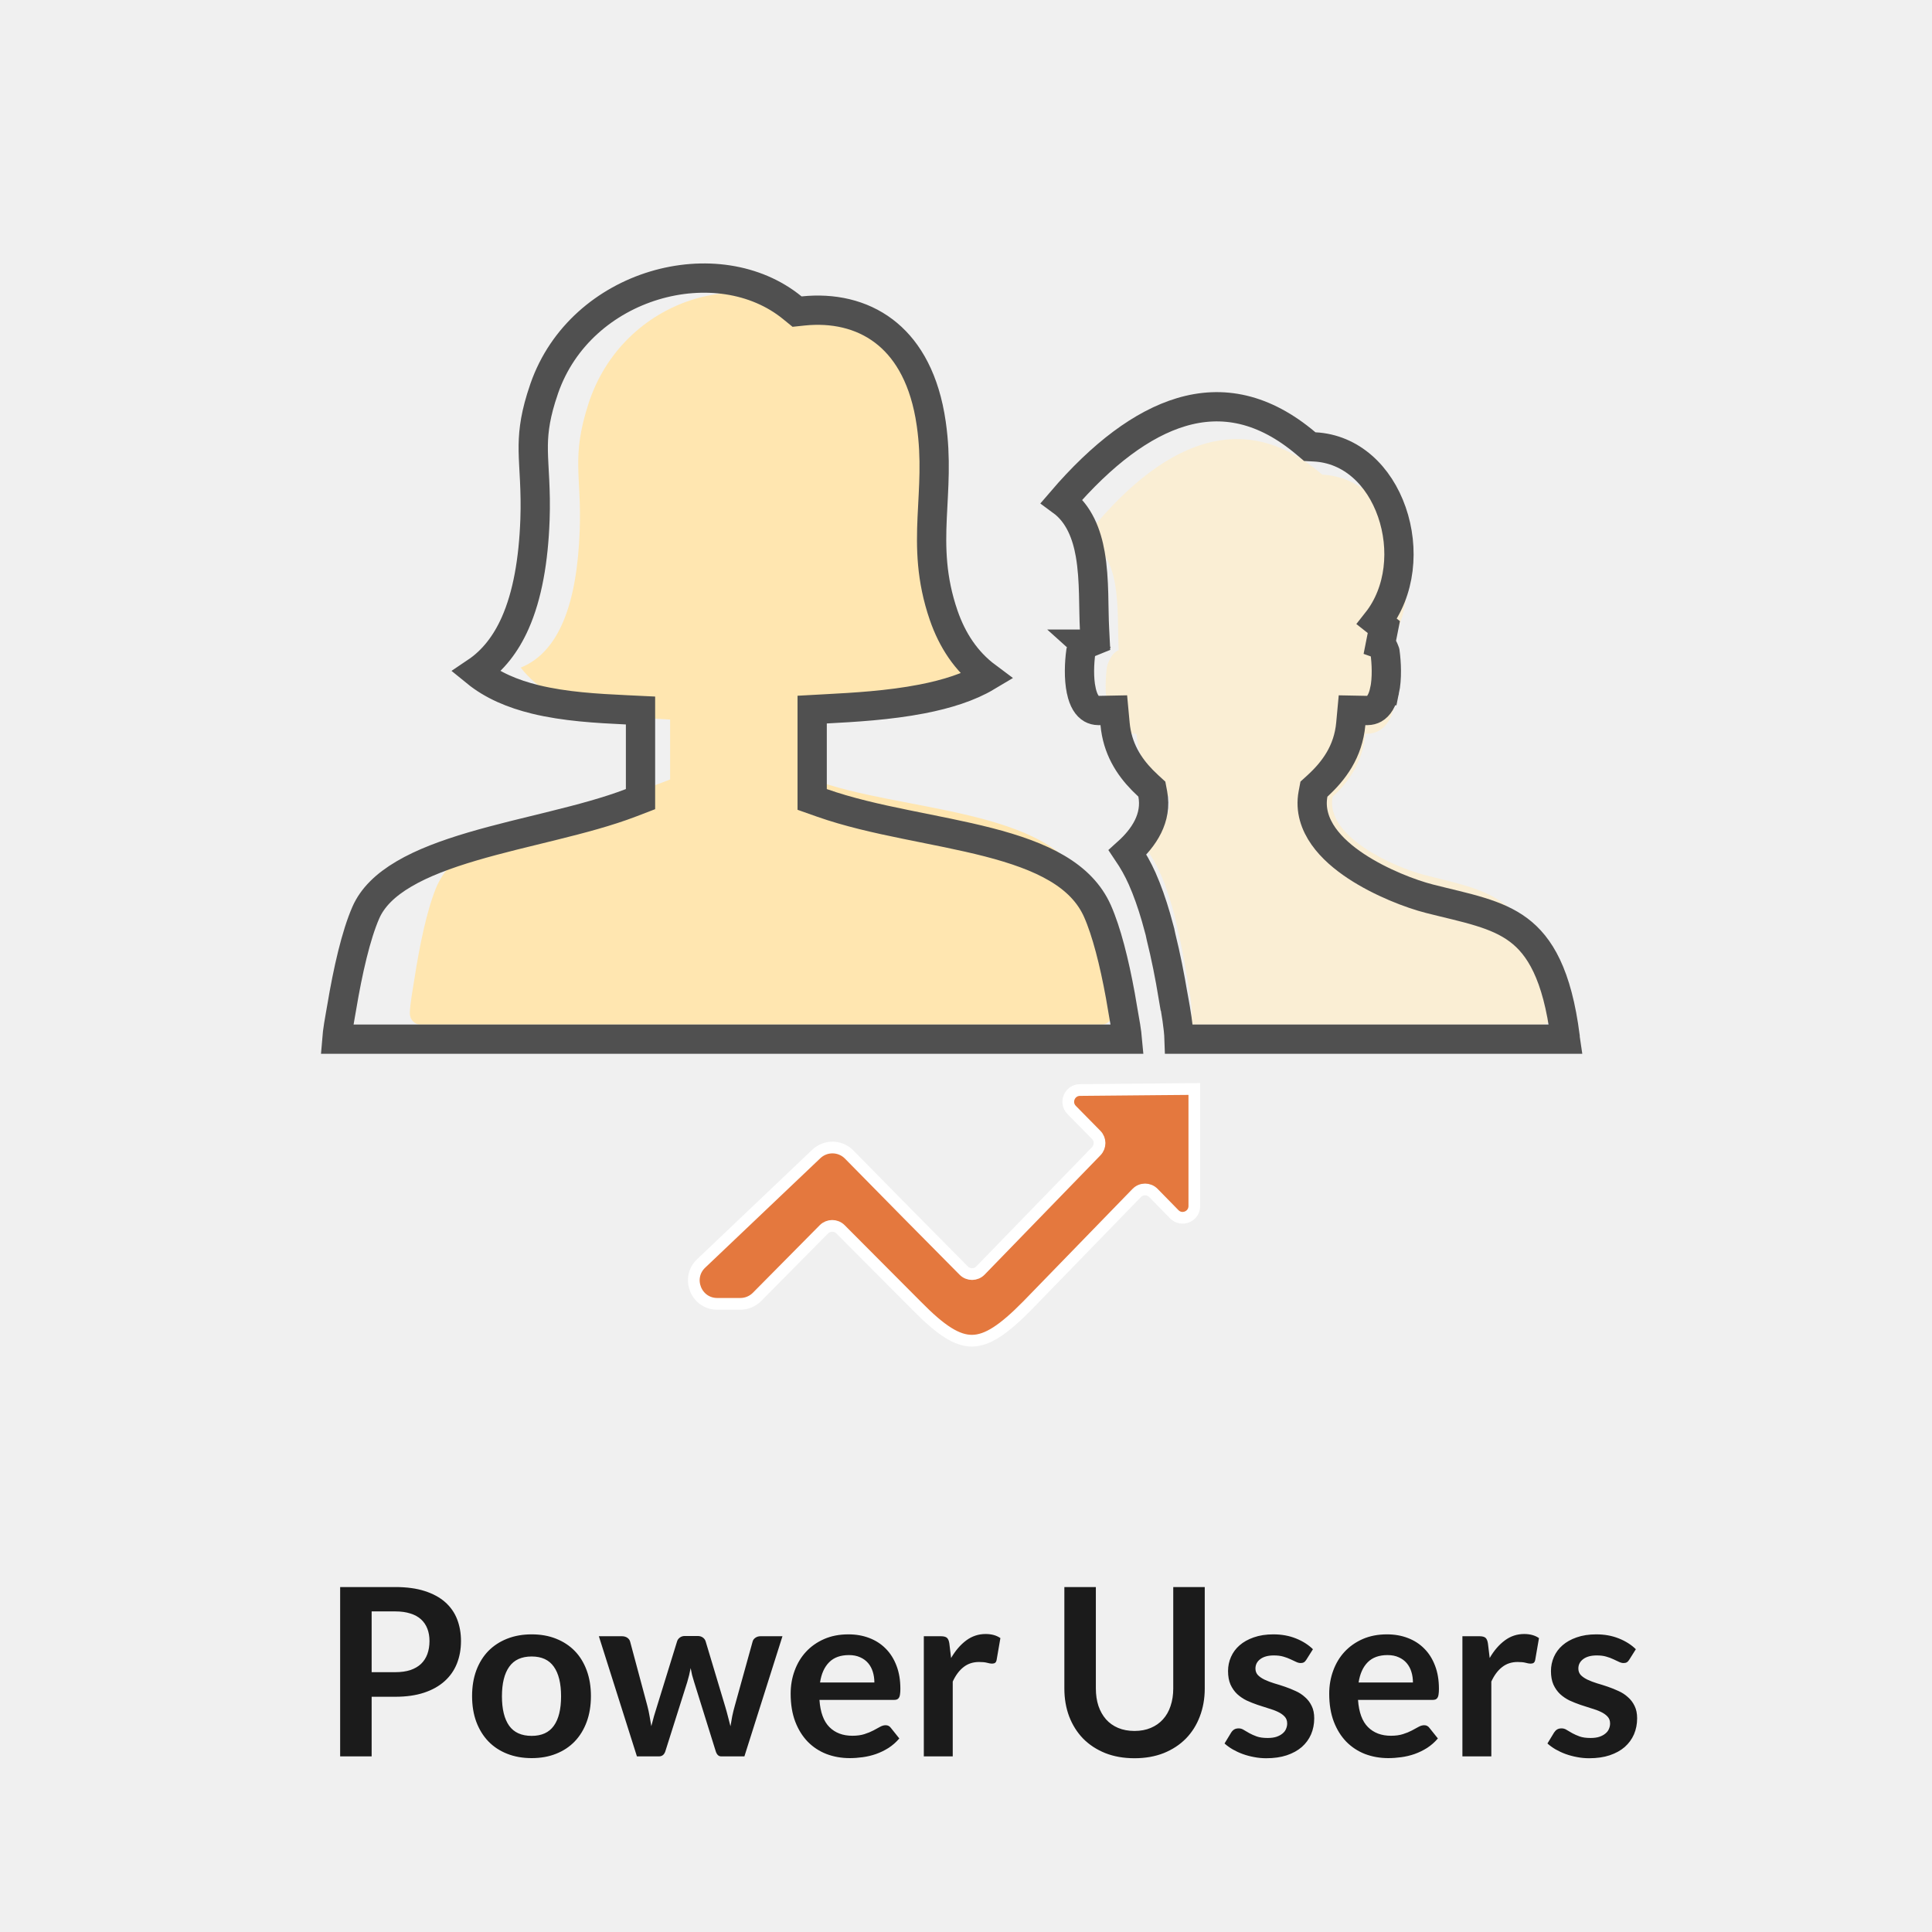
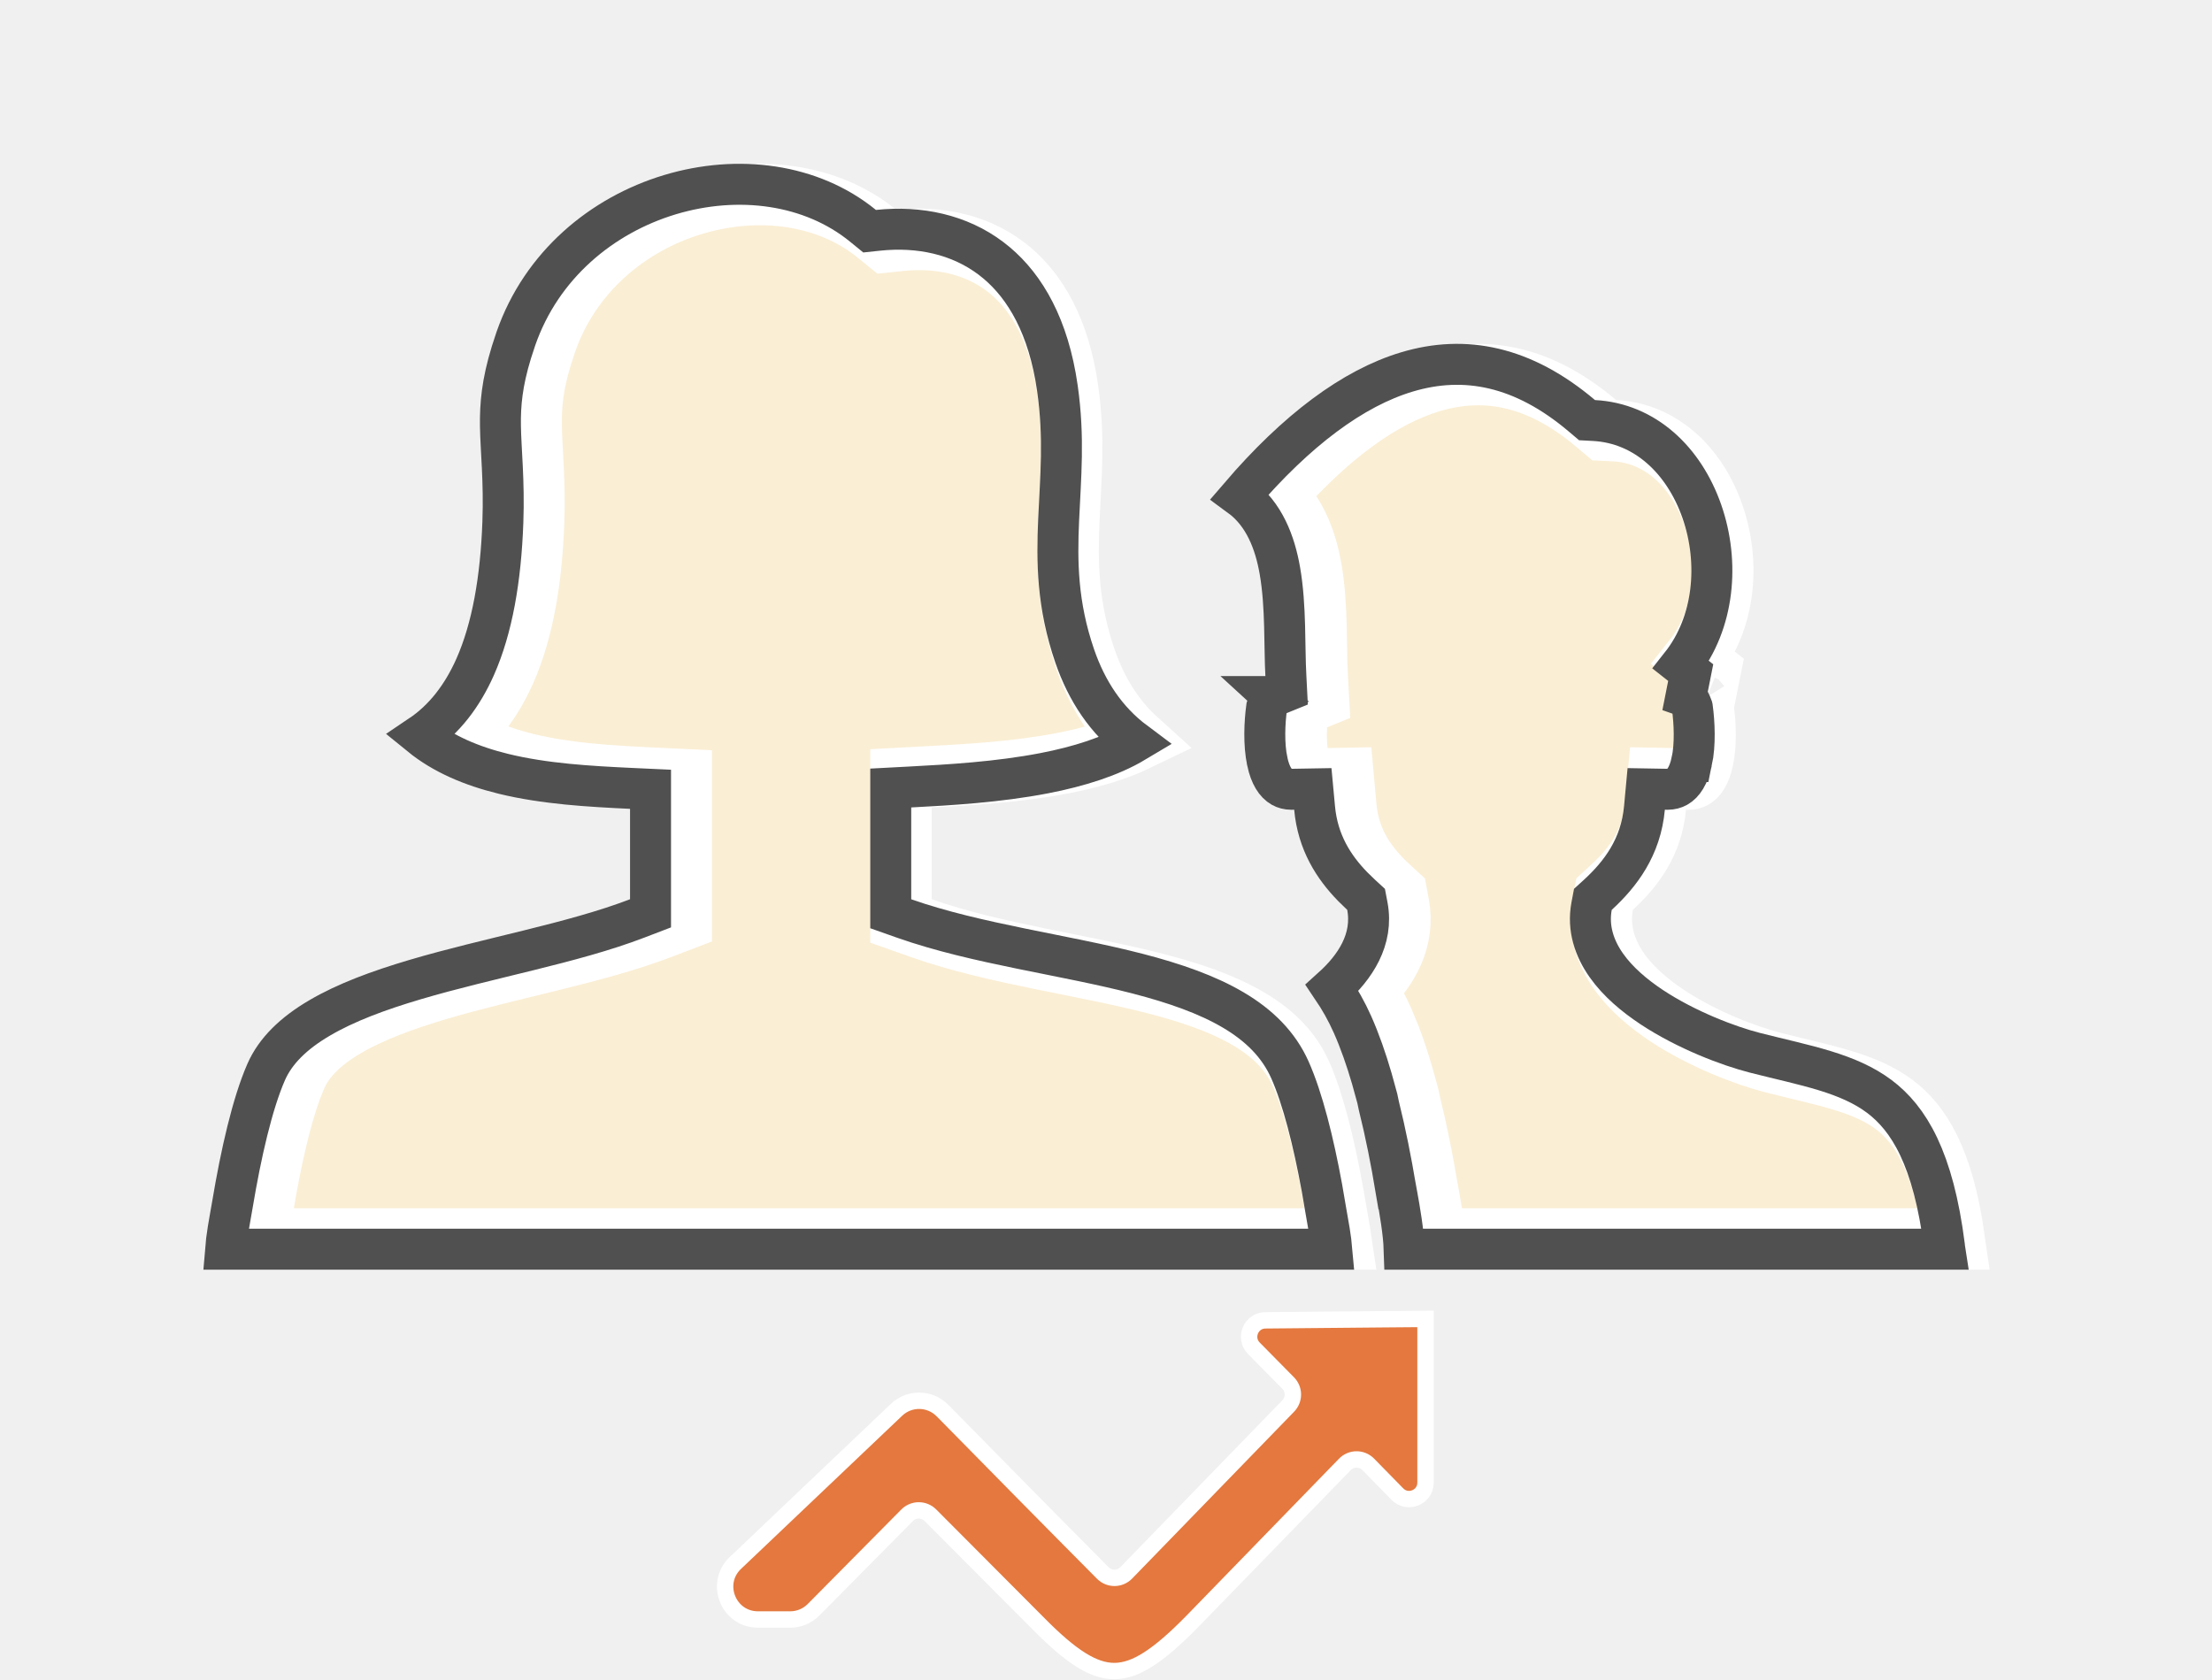
- <svg xmlns="http://www.w3.org/2000/svg" width="66" height="66" viewBox="0 0 66 66" fill="none">
-   <path d="M40.8 37.202V41.2C40.8 41.559 40.365 41.736 40.114 41.48L39.403 40.754C39.246 40.593 38.988 40.593 38.831 40.755L35.099 44.597C34.277 45.433 33.725 45.794 33.213 45.8C32.703 45.806 32.153 45.459 31.333 44.625L31.332 44.624L28.713 41.995C28.556 41.838 28.302 41.839 28.145 41.996L25.861 44.304C25.711 44.455 25.506 44.541 25.293 44.541H24.503C23.781 44.541 23.429 43.659 23.952 43.161L27.887 39.421C28.203 39.12 28.702 39.129 29.008 39.44L29.047 39.48C30.336 40.79 31.619 42.095 32.924 43.407C33.082 43.566 33.339 43.564 33.494 43.403L37.449 39.328C37.601 39.172 37.6 38.923 37.447 38.769L36.609 37.918C36.362 37.666 36.538 37.241 36.891 37.237L39.605 37.212L40.8 37.202Z" fill="#E4783E" stroke="white" stroke-width="0.4" />
-   <path fill-rule="evenodd" clip-rule="evenodd" d="M14.359 35C14.312 35 14.265 34.99 14.221 34.971C14.178 34.951 14.138 34.923 14.105 34.887C14.072 34.851 14.045 34.809 14.027 34.762C14.009 34.715 14 34.665 14 34.614C14 34.344 14.119 33.683 14.153 33.463C14.335 32.289 14.579 31.115 14.891 30.346C15.859 27.959 20.285 27.711 22.892 26.626V24.582C21.155 24.493 18.994 24.348 17.788 22.807C19.11 22.273 19.72 20.595 19.805 18.087C19.867 16.224 19.508 15.639 20.1 13.799C21.274 10.156 25.616 8.911 28.034 11.042C29.93 10.826 31.84 11.875 32.253 15.01C32.56 17.352 31.909 18.821 32.596 20.978C32.892 21.904 32.407 22.615 33.212 23.031C31.979 24.297 29.388 24.458 27.772 24.55V26.626C30.706 27.742 35.962 27.573 37.083 30.297C37.41 31.091 37.667 32.302 37.856 33.531C37.886 33.73 38 34.368 38 34.614C38 34.665 37.991 34.715 37.973 34.762C37.955 34.809 37.928 34.851 37.895 34.887C37.861 34.923 37.822 34.951 37.778 34.971C37.735 34.99 37.688 35 37.641 35H14.359Z" fill="#FFE6B0" />
-   <path fill-rule="evenodd" clip-rule="evenodd" d="M39.034 28.836C39.628 28.392 40.055 27.841 39.941 27.226C39.425 26.74 38.912 26.068 38.823 25.065L38.761 25.066C38.617 25.064 38.479 25.031 38.35 24.956C38.065 24.792 37.908 24.476 37.833 24.116C37.738 23.66 37.769 23.12 37.816 22.778L37.833 22.712C37.932 22.43 38.056 22.277 38.212 22.211L38.216 22.209C38.145 20.853 38.371 18.858 37 18.436C39.666 15.039 42.492 13.896 45.168 16.214C47.778 16.352 48.942 20.108 47.322 22.211H47.253C47.409 22.277 47.532 22.43 47.632 22.712L47.649 22.778C47.696 23.12 47.727 23.66 47.632 24.116C47.556 24.476 47.4 24.792 47.115 24.956C46.986 25.031 46.847 25.064 46.704 25.066L46.642 25.065C46.553 26.068 46.039 26.74 45.522 27.226C45.274 28.574 47.617 29.616 48.644 29.885C50.778 30.444 52.482 30.526 52.967 34.433C52.988 34.518 53 34.605 53 34.692C53 34.733 52.992 34.773 52.977 34.81C52.962 34.847 52.94 34.881 52.911 34.91C52.883 34.938 52.85 34.961 52.813 34.977C52.776 34.992 52.737 35 52.697 35H40.679C40.702 34.881 40.714 34.757 40.714 34.631C40.714 34.314 40.624 33.794 40.569 33.482L40.543 33.337C40.445 32.737 40.327 32.126 40.185 31.547L40.158 31.412C40.016 30.847 39.849 30.324 39.658 29.883C39.487 29.489 39.277 29.142 39.034 28.836Z" fill="#FAEED4" />
-   <path d="M21.881 24.272L21.404 24.249C20.387 24.201 19.295 24.139 18.288 23.893C17.514 23.704 16.82 23.411 16.263 22.957C16.845 22.566 17.285 21.993 17.599 21.285C18.018 20.34 18.226 19.138 18.276 17.752C18.313 16.745 18.225 15.981 18.217 15.403C18.209 14.877 18.255 14.354 18.484 13.604L18.594 13.268C19.219 11.472 20.693 10.255 22.352 9.754C24.018 9.252 25.81 9.487 27.067 10.513L27.229 10.645L27.436 10.623C28.444 10.517 29.421 10.724 30.194 11.31C30.915 11.855 31.509 12.768 31.767 14.191L31.814 14.482C31.986 15.688 31.89 16.657 31.844 17.687C31.798 18.713 31.806 19.766 32.237 21.019C32.531 21.872 33.006 22.594 33.706 23.116C33.115 23.469 32.346 23.713 31.494 23.878C30.361 24.098 29.165 24.165 28.219 24.215L27.745 24.241V27.31L28.079 27.428C28.97 27.742 29.952 27.962 30.922 28.16C31.903 28.361 32.865 28.54 33.766 28.772C35.593 29.243 36.941 29.886 37.491 31.124C37.8 31.821 38.064 32.868 38.272 34.004L38.356 34.495C38.366 34.553 38.382 34.641 38.398 34.737C38.416 34.835 38.436 34.947 38.454 35.06C38.483 35.241 38.503 35.398 38.512 35.5H11.507C11.516 35.387 11.537 35.217 11.568 35.022C11.61 34.763 11.647 34.572 11.672 34.422C11.883 33.158 12.161 31.944 12.498 31.174C12.724 30.66 13.164 30.228 13.802 29.854C14.441 29.478 15.242 29.181 16.135 28.917C17.027 28.654 17.977 28.433 18.917 28.2C19.846 27.97 20.768 27.727 21.561 27.422L21.881 27.299V24.272Z" stroke="#505050" />
-   <path d="M40.35 14.08C41.759 13.659 43.179 13.936 44.614 15.149L44.743 15.258L44.911 15.267C46.161 15.332 47.113 16.242 47.547 17.488C47.982 18.738 47.849 20.207 47.037 21.235L47.274 21.422L47.158 22.007C47.161 22.008 47.175 22.014 47.2 22.046C47.229 22.082 47.269 22.149 47.312 22.268L47.315 22.28C47.364 22.641 47.39 23.171 47.3 23.594H47.299C47.225 23.937 47.095 24.128 46.944 24.213C46.878 24.25 46.803 24.27 46.712 24.272L46.653 24.271L46.188 24.262L46.145 24.726C46.057 25.688 45.558 26.341 45.009 26.846L44.886 26.958L44.855 27.121C44.752 27.671 44.928 28.165 45.215 28.571C45.497 28.971 45.901 29.311 46.324 29.591C47.17 30.15 48.199 30.541 48.837 30.703C49.483 30.868 50.031 30.983 50.558 31.146C51.07 31.303 51.505 31.491 51.877 31.77C52.596 32.309 53.196 33.282 53.468 35.422L53.471 35.451L53.478 35.48C53.48 35.486 53.481 35.493 53.482 35.5H40.279C40.266 35.089 40.164 34.51 40.107 34.196L40.106 34.193L40.076 34.028H40.075C39.962 33.349 39.825 32.656 39.66 31.994L39.628 31.842L39.626 31.831L39.623 31.82L39.49 31.336C39.352 30.861 39.195 30.413 39.018 30.014C38.874 29.691 38.706 29.395 38.52 29.119C39.077 28.617 39.535 27.941 39.38 27.121L39.349 26.958L39.227 26.846L39.024 26.649C38.56 26.174 38.169 25.568 38.092 24.726L38.049 24.262L37.584 24.271L37.523 24.272C37.433 24.27 37.358 24.25 37.292 24.213C37.141 24.128 37.011 23.937 36.938 23.595V23.594C36.846 23.169 36.872 22.637 36.921 22.276L36.922 22.273C36.967 22.151 37.007 22.083 37.036 22.046C37.062 22.013 37.077 22.008 37.079 22.007L37.078 22.006H37.08L37.41 21.872L37.392 21.517C37.371 21.14 37.373 20.741 37.36 20.284C37.348 19.844 37.322 19.373 37.244 18.929C37.126 18.255 36.866 17.552 36.27 17.116C37.652 15.505 39.026 14.476 40.35 14.08Z" stroke="#505050" />
-   <path d="M12.696 57.964V60H11.62V54.216H13.504C13.891 54.216 14.225 54.261 14.508 54.352C14.791 54.443 15.024 54.569 15.208 54.732C15.392 54.895 15.528 55.089 15.616 55.316C15.704 55.543 15.748 55.791 15.748 56.06C15.748 56.34 15.701 56.597 15.608 56.832C15.515 57.064 15.375 57.264 15.188 57.432C15.001 57.6 14.768 57.731 14.488 57.824C14.208 57.917 13.88 57.964 13.504 57.964H12.696ZM12.696 57.124H13.504C13.701 57.124 13.873 57.1 14.02 57.052C14.167 57.001 14.288 56.931 14.384 56.84C14.48 56.747 14.552 56.635 14.6 56.504C14.648 56.371 14.672 56.223 14.672 56.06C14.672 55.905 14.648 55.765 14.6 55.64C14.552 55.515 14.48 55.408 14.384 55.32C14.288 55.232 14.167 55.165 14.02 55.12C13.873 55.072 13.701 55.048 13.504 55.048H12.696V57.124ZM18.163 55.832C18.47 55.832 18.747 55.881 18.995 55.98C19.245 56.079 19.459 56.219 19.635 56.4C19.811 56.581 19.947 56.803 20.043 57.064C20.139 57.325 20.187 57.617 20.187 57.94C20.187 58.265 20.139 58.559 20.043 58.82C19.947 59.081 19.811 59.304 19.635 59.488C19.459 59.672 19.245 59.813 18.995 59.912C18.747 60.011 18.47 60.06 18.163 60.06C17.856 60.06 17.578 60.011 17.327 59.912C17.076 59.813 16.861 59.672 16.683 59.488C16.507 59.304 16.369 59.081 16.271 58.82C16.175 58.559 16.127 58.265 16.127 57.94C16.127 57.617 16.175 57.325 16.271 57.064C16.369 56.803 16.507 56.581 16.683 56.4C16.861 56.219 17.076 56.079 17.327 55.98C17.578 55.881 17.856 55.832 18.163 55.832ZM18.163 59.3C18.504 59.3 18.756 59.185 18.919 58.956C19.084 58.727 19.167 58.391 19.167 57.948C19.167 57.505 19.084 57.168 18.919 56.936C18.756 56.704 18.504 56.588 18.163 56.588C17.816 56.588 17.56 56.705 17.395 56.94C17.23 57.172 17.147 57.508 17.147 57.948C17.147 58.388 17.23 58.724 17.395 58.956C17.56 59.185 17.816 59.3 18.163 59.3ZM20.458 55.896H21.242C21.316 55.896 21.379 55.913 21.43 55.948C21.48 55.983 21.512 56.027 21.526 56.08L22.114 58.272C22.146 58.392 22.171 58.509 22.19 58.624C22.211 58.739 22.231 58.853 22.25 58.968C22.279 58.853 22.31 58.739 22.342 58.624C22.376 58.509 22.412 58.392 22.45 58.272L23.13 56.072C23.146 56.019 23.178 55.975 23.226 55.94C23.274 55.905 23.33 55.888 23.394 55.888H23.83C23.902 55.888 23.962 55.905 24.01 55.94C24.058 55.975 24.09 56.019 24.106 56.072L24.778 58.312C24.812 58.427 24.843 58.539 24.87 58.648C24.899 58.755 24.927 58.863 24.954 58.972C24.972 58.857 24.992 58.743 25.014 58.628C25.038 58.513 25.067 58.395 25.102 58.272L25.71 56.08C25.723 56.027 25.755 55.983 25.806 55.948C25.856 55.913 25.915 55.896 25.982 55.896H26.73L25.43 60H24.634C24.548 60 24.487 59.941 24.45 59.824L23.71 57.452C23.686 57.375 23.663 57.297 23.642 57.22C23.623 57.14 23.607 57.061 23.594 56.984C23.578 57.064 23.56 57.144 23.542 57.224C23.523 57.301 23.502 57.38 23.478 57.46L22.73 59.824C22.692 59.941 22.62 60 22.514 60H21.758L20.458 55.896ZM28.982 55.832C29.241 55.832 29.478 55.873 29.694 55.956C29.913 56.039 30.101 56.16 30.258 56.32C30.415 56.477 30.538 56.672 30.626 56.904C30.714 57.133 30.758 57.396 30.758 57.692C30.758 57.767 30.754 57.829 30.746 57.88C30.741 57.928 30.729 57.967 30.71 57.996C30.694 58.023 30.671 58.043 30.642 58.056C30.613 58.067 30.575 58.072 30.53 58.072H27.994C28.023 58.493 28.137 58.803 28.334 59C28.531 59.197 28.793 59.296 29.118 59.296C29.278 59.296 29.415 59.277 29.53 59.24C29.647 59.203 29.748 59.161 29.834 59.116C29.922 59.071 29.998 59.029 30.062 58.992C30.128 58.955 30.192 58.936 30.254 58.936C30.294 58.936 30.328 58.944 30.358 58.96C30.387 58.976 30.413 58.999 30.434 59.028L30.722 59.388C30.613 59.516 30.49 59.624 30.354 59.712C30.218 59.797 30.075 59.867 29.926 59.92C29.779 59.971 29.628 60.007 29.474 60.028C29.322 60.049 29.174 60.06 29.03 60.06C28.744 60.06 28.479 60.013 28.234 59.92C27.988 59.824 27.775 59.684 27.594 59.5C27.413 59.313 27.27 59.084 27.166 58.812C27.062 58.537 27.01 58.22 27.01 57.86C27.01 57.58 27.055 57.317 27.146 57.072C27.236 56.824 27.366 56.609 27.534 56.428C27.704 56.244 27.911 56.099 28.154 55.992C28.399 55.885 28.675 55.832 28.982 55.832ZM29.002 56.54C28.714 56.54 28.488 56.621 28.326 56.784C28.163 56.947 28.059 57.177 28.014 57.476H29.87C29.87 57.348 29.852 57.228 29.818 57.116C29.783 57.001 29.73 56.901 29.658 56.816C29.586 56.731 29.495 56.664 29.386 56.616C29.276 56.565 29.148 56.54 29.002 56.54ZM31.559 60V55.896H32.139C32.241 55.896 32.311 55.915 32.351 55.952C32.391 55.989 32.418 56.053 32.431 56.144L32.491 56.64C32.638 56.387 32.81 56.187 33.007 56.04C33.205 55.893 33.426 55.82 33.671 55.82C33.874 55.82 34.042 55.867 34.175 55.96L34.047 56.7C34.039 56.748 34.022 56.783 33.995 56.804C33.969 56.823 33.933 56.832 33.887 56.832C33.847 56.832 33.793 56.823 33.723 56.804C33.654 56.785 33.562 56.776 33.447 56.776C33.242 56.776 33.066 56.833 32.919 56.948C32.773 57.06 32.649 57.225 32.547 57.444V60H31.559ZM38.756 59.132C38.964 59.132 39.149 59.097 39.312 59.028C39.477 58.959 39.616 58.861 39.728 58.736C39.842 58.611 39.929 58.459 39.988 58.28C40.049 58.101 40.08 57.901 40.08 57.68V54.216H41.156V57.68C41.156 58.024 41.1 58.343 40.988 58.636C40.878 58.927 40.72 59.179 40.512 59.392C40.304 59.603 40.052 59.768 39.756 59.888C39.46 60.005 39.126 60.064 38.756 60.064C38.385 60.064 38.052 60.005 37.756 59.888C37.46 59.768 37.208 59.603 37 59.392C36.794 59.179 36.636 58.927 36.524 58.636C36.414 58.343 36.36 58.024 36.36 57.68V54.216H37.436V57.676C37.436 57.897 37.465 58.097 37.524 58.276C37.585 58.455 37.672 58.608 37.784 58.736C37.896 58.861 38.033 58.959 38.196 59.028C38.361 59.097 38.548 59.132 38.756 59.132ZM44.628 56.696C44.601 56.739 44.573 56.769 44.544 56.788C44.515 56.804 44.477 56.812 44.432 56.812C44.384 56.812 44.332 56.799 44.276 56.772C44.223 56.745 44.16 56.716 44.088 56.684C44.016 56.649 43.933 56.619 43.84 56.592C43.749 56.565 43.641 56.552 43.516 56.552C43.321 56.552 43.168 56.593 43.056 56.676C42.944 56.759 42.888 56.867 42.888 57C42.888 57.088 42.916 57.163 42.972 57.224C43.031 57.283 43.107 57.335 43.2 57.38C43.296 57.425 43.404 57.467 43.524 57.504C43.644 57.539 43.767 57.577 43.892 57.62C44.017 57.663 44.14 57.712 44.26 57.768C44.38 57.821 44.487 57.891 44.58 57.976C44.676 58.059 44.752 58.159 44.808 58.276C44.867 58.393 44.896 58.535 44.896 58.7C44.896 58.897 44.86 59.08 44.788 59.248C44.716 59.413 44.611 59.557 44.472 59.68C44.333 59.8 44.161 59.895 43.956 59.964C43.753 60.031 43.52 60.064 43.256 60.064C43.115 60.064 42.976 60.051 42.84 60.024C42.707 60 42.577 59.965 42.452 59.92C42.329 59.875 42.215 59.821 42.108 59.76C42.004 59.699 41.912 59.632 41.832 59.56L42.06 59.184C42.089 59.139 42.124 59.104 42.164 59.08C42.204 59.056 42.255 59.044 42.316 59.044C42.377 59.044 42.435 59.061 42.488 59.096C42.544 59.131 42.608 59.168 42.68 59.208C42.752 59.248 42.836 59.285 42.932 59.32C43.031 59.355 43.155 59.372 43.304 59.372C43.421 59.372 43.521 59.359 43.604 59.332C43.689 59.303 43.759 59.265 43.812 59.22C43.868 59.175 43.908 59.123 43.932 59.064C43.959 59.003 43.972 58.94 43.972 58.876C43.972 58.78 43.943 58.701 43.884 58.64C43.828 58.579 43.752 58.525 43.656 58.48C43.563 58.435 43.455 58.395 43.332 58.36C43.212 58.323 43.088 58.283 42.96 58.24C42.835 58.197 42.711 58.148 42.588 58.092C42.468 58.033 42.36 57.96 42.264 57.872C42.171 57.784 42.095 57.676 42.036 57.548C41.98 57.42 41.952 57.265 41.952 57.084C41.952 56.916 41.985 56.756 42.052 56.604C42.119 56.452 42.216 56.32 42.344 56.208C42.475 56.093 42.636 56.003 42.828 55.936C43.023 55.867 43.247 55.832 43.5 55.832C43.783 55.832 44.04 55.879 44.272 55.972C44.504 56.065 44.697 56.188 44.852 56.34L44.628 56.696ZM47.38 55.832C47.639 55.832 47.876 55.873 48.092 55.956C48.311 56.039 48.499 56.16 48.656 56.32C48.814 56.477 48.936 56.672 49.024 56.904C49.112 57.133 49.156 57.396 49.156 57.692C49.156 57.767 49.152 57.829 49.144 57.88C49.139 57.928 49.127 57.967 49.108 57.996C49.092 58.023 49.07 58.043 49.04 58.056C49.011 58.067 48.974 58.072 48.928 58.072H46.392C46.422 58.493 46.535 58.803 46.732 59C46.93 59.197 47.191 59.296 47.516 59.296C47.676 59.296 47.814 59.277 47.928 59.24C48.046 59.203 48.147 59.161 48.232 59.116C48.32 59.071 48.396 59.029 48.46 58.992C48.527 58.955 48.591 58.936 48.652 58.936C48.692 58.936 48.727 58.944 48.756 58.96C48.786 58.976 48.811 58.999 48.832 59.028L49.12 59.388C49.011 59.516 48.888 59.624 48.752 59.712C48.616 59.797 48.474 59.867 48.324 59.92C48.178 59.971 48.027 60.007 47.872 60.028C47.72 60.049 47.572 60.06 47.428 60.06C47.143 60.06 46.878 60.013 46.632 59.92C46.387 59.824 46.174 59.684 45.992 59.5C45.811 59.313 45.668 59.084 45.564 58.812C45.46 58.537 45.408 58.22 45.408 57.86C45.408 57.58 45.454 57.317 45.544 57.072C45.635 56.824 45.764 56.609 45.932 56.428C46.103 56.244 46.31 56.099 46.552 55.992C46.798 55.885 47.074 55.832 47.38 55.832ZM47.4 56.54C47.112 56.54 46.887 56.621 46.724 56.784C46.562 56.947 46.458 57.177 46.412 57.476H48.268C48.268 57.348 48.251 57.228 48.216 57.116C48.182 57.001 48.128 56.901 48.056 56.816C47.984 56.731 47.894 56.664 47.784 56.616C47.675 56.565 47.547 56.54 47.4 56.54ZM49.958 60V55.896H50.538C50.639 55.896 50.71 55.915 50.75 55.952C50.79 55.989 50.816 56.053 50.83 56.144L50.89 56.64C51.036 56.387 51.208 56.187 51.406 56.04C51.603 55.893 51.824 55.82 52.07 55.82C52.272 55.82 52.44 55.867 52.574 55.96L52.446 56.7C52.438 56.748 52.42 56.783 52.394 56.804C52.367 56.823 52.331 56.832 52.286 56.832C52.246 56.832 52.191 56.823 52.122 56.804C52.052 56.785 51.96 56.776 51.846 56.776C51.64 56.776 51.464 56.833 51.318 56.948C51.171 57.06 51.047 57.225 50.946 57.444V60H49.958ZM55.659 56.696C55.633 56.739 55.605 56.769 55.575 56.788C55.546 56.804 55.509 56.812 55.463 56.812C55.415 56.812 55.363 56.799 55.307 56.772C55.254 56.745 55.191 56.716 55.119 56.684C55.047 56.649 54.965 56.619 54.871 56.592C54.781 56.565 54.673 56.552 54.547 56.552C54.353 56.552 54.199 56.593 54.087 56.676C53.975 56.759 53.919 56.867 53.919 57C53.919 57.088 53.947 57.163 54.003 57.224C54.062 57.283 54.138 57.335 54.231 57.38C54.327 57.425 54.435 57.467 54.555 57.504C54.675 57.539 54.798 57.577 54.923 57.62C55.049 57.663 55.171 57.712 55.291 57.768C55.411 57.821 55.518 57.891 55.611 57.976C55.707 58.059 55.783 58.159 55.839 58.276C55.898 58.393 55.927 58.535 55.927 58.7C55.927 58.897 55.891 59.08 55.819 59.248C55.747 59.413 55.642 59.557 55.503 59.68C55.365 59.8 55.193 59.895 54.987 59.964C54.785 60.031 54.551 60.064 54.287 60.064C54.146 60.064 54.007 60.051 53.871 60.024C53.738 60 53.609 59.965 53.483 59.92C53.361 59.875 53.246 59.821 53.139 59.76C53.035 59.699 52.943 59.632 52.863 59.56L53.091 59.184C53.121 59.139 53.155 59.104 53.195 59.08C53.235 59.056 53.286 59.044 53.347 59.044C53.409 59.044 53.466 59.061 53.519 59.096C53.575 59.131 53.639 59.168 53.711 59.208C53.783 59.248 53.867 59.285 53.963 59.32C54.062 59.355 54.186 59.372 54.335 59.372C54.453 59.372 54.553 59.359 54.635 59.332C54.721 59.303 54.79 59.265 54.843 59.22C54.899 59.175 54.939 59.123 54.963 59.064C54.99 59.003 55.003 58.94 55.003 58.876C55.003 58.78 54.974 58.701 54.915 58.64C54.859 58.579 54.783 58.525 54.687 58.48C54.594 58.435 54.486 58.395 54.363 58.36C54.243 58.323 54.119 58.283 53.991 58.24C53.866 58.197 53.742 58.148 53.619 58.092C53.499 58.033 53.391 57.96 53.295 57.872C53.202 57.784 53.126 57.676 53.067 57.548C53.011 57.42 52.983 57.265 52.983 57.084C52.983 56.916 53.017 56.756 53.083 56.604C53.15 56.452 53.247 56.32 53.375 56.208C53.506 56.093 53.667 56.003 53.859 55.936C54.054 55.867 54.278 55.832 54.531 55.832C54.814 55.832 55.071 55.879 55.303 55.972C55.535 56.065 55.729 56.188 55.883 56.34L55.659 56.696Z" fill="#1B1B1B" />
+ <svg xmlns="http://www.w3.org/2000/svg" width="54" height="41" viewBox="0 0 54 41" fill="none">
+   <path d="M16.631 19.033L15.916 18.999C14.896 18.951 13.828 18.889 12.848 18.649C12.217 18.495 11.654 18.272 11.183 17.955C11.671 17.549 12.049 17.014 12.327 16.387C12.765 15.401 12.975 14.164 13.026 12.762C13.063 11.755 12.974 10.937 12.967 10.398C12.96 9.898 13.001 9.4 13.224 8.675L13.33 8.35C13.926 6.64 15.331 5.475 16.925 4.994C18.527 4.511 20.228 4.744 21.409 5.707L21.651 5.904L21.962 5.871C22.92 5.77 23.83 5.969 24.543 6.509C25.204 7.009 25.773 7.861 26.021 9.235L26.066 9.517C26.233 10.694 26.14 11.632 26.094 12.675C26.047 13.713 26.054 14.803 26.501 16.101C26.766 16.869 27.175 17.544 27.759 18.072C27.255 18.315 26.637 18.499 25.946 18.633C24.832 18.848 23.653 18.915 22.705 18.965L21.995 19.003V22.486L22.496 22.663C23.404 22.983 24.401 23.206 25.371 23.405C26.359 23.608 27.31 23.784 28.203 24.014C29.914 24.455 31.108 25.027 31.661 26.021L31.763 26.226C32.06 26.895 32.318 27.919 32.524 29.047L32.61 29.536C32.62 29.596 32.636 29.686 32.652 29.779C32.67 29.878 32.689 29.988 32.707 30.1C32.716 30.153 32.723 30.203 32.73 30.25H6.287C6.295 30.192 6.303 30.129 6.314 30.061C6.358 29.796 6.391 29.628 6.419 29.463C6.603 28.359 6.836 27.312 7.108 26.572L7.228 26.274C7.425 25.825 7.818 25.428 8.429 25.069C9.042 24.709 9.821 24.418 10.706 24.156C11.591 23.895 12.531 23.677 13.477 23.443C14.406 23.213 15.341 22.967 16.15 22.655L16.631 22.471V19.033Z" fill="#FAEED4" stroke="white" stroke-width="1.5" />
+   <path d="M34.937 9.32C36.256 8.926 37.59 9.174 38.969 10.34L39.162 10.503L39.414 10.515C40.534 10.574 41.415 11.389 41.826 12.57C42.239 13.756 42.105 15.132 41.356 16.081L41.746 16.388L41.577 17.237C41.56 17.23 41.544 17.22 41.532 17.211C41.525 17.206 41.521 17.202 41.52 17.2C41.527 17.209 41.551 17.248 41.586 17.337C41.624 17.638 41.645 18.043 41.597 18.39L41.57 18.542C41.504 18.853 41.398 18.96 41.337 18.995C41.311 19.009 41.278 19.02 41.225 19.021L41.174 19.02L40.476 19.007L40.412 19.702C40.332 20.579 39.879 21.179 39.355 21.661L39.172 21.83L39.125 22.075C39.006 22.709 39.213 23.271 39.526 23.716C39.833 24.15 40.266 24.51 40.702 24.799C41.575 25.376 42.631 25.777 43.29 25.945C43.951 26.114 44.48 26.224 45 26.384C45.499 26.537 45.904 26.715 46.243 26.97C46.865 27.436 47.428 28.288 47.707 30.25H35.03C34.995 29.855 34.914 29.403 34.869 29.151L34.868 29.146L34.837 28.981C34.751 28.466 34.651 27.942 34.535 27.429L34.414 26.915L34.389 26.791L34.385 26.773L34.381 26.757L34.246 26.267C34.152 25.944 34.05 25.633 33.938 25.339L33.762 24.912C33.643 24.645 33.508 24.394 33.361 24.158C33.882 23.638 34.303 22.935 34.141 22.075L34.095 21.83L33.911 21.661C33.387 21.18 32.937 20.579 32.856 19.702L32.793 19.007L32.094 19.02L32.043 19.021C32.017 19.021 31.995 19.018 31.977 19.014L31.931 18.995C31.869 18.96 31.763 18.851 31.697 18.542V18.541C31.617 18.168 31.637 17.685 31.681 17.339C31.705 17.276 31.724 17.239 31.736 17.219L32.185 17.036L32.156 16.503C32.136 16.13 32.139 15.746 32.126 15.277C32.114 14.834 32.088 14.348 32.007 13.885C31.897 13.262 31.663 12.575 31.142 12.086C32.449 10.606 33.728 9.681 34.937 9.32Z" fill="#FAEED4" stroke="white" stroke-width="1.5" />
+   <path d="M34.8 32.202V36.2C34.8 36.558 34.365 36.736 34.114 36.48L33.403 35.754C33.246 35.593 32.988 35.593 32.831 35.755L29.099 39.596C28.277 40.433 27.726 40.794 27.213 40.8C26.703 40.805 26.153 40.459 25.333 39.625L25.332 39.624L22.713 36.995C22.556 36.838 22.302 36.838 22.145 36.996L19.861 39.303C19.711 39.455 19.506 39.541 19.293 39.541H18.503C17.781 39.54 17.429 38.659 17.952 38.161L21.887 34.421C22.203 34.12 22.702 34.129 23.008 34.44L23.047 34.479C24.336 35.79 25.619 37.095 26.924 38.407C27.082 38.565 27.338 38.563 27.494 38.403L31.449 34.328C31.601 34.172 31.6 33.923 31.447 33.768L30.609 32.918C30.362 32.666 30.538 32.24 30.891 32.237L33.605 32.212L34.8 32.202Z" fill="#E4783E" stroke="white" stroke-width="0.4" />
+   <path d="M15.881 19.271L15.404 19.249C14.387 19.201 13.295 19.139 12.288 18.893C11.514 18.703 10.82 18.411 10.263 17.957C10.845 17.566 11.284 16.993 11.599 16.285C12.018 15.34 12.226 14.138 12.276 12.752C12.313 11.745 12.225 10.981 12.217 10.402C12.209 9.877 12.255 9.354 12.484 8.604L12.594 8.268C13.219 6.472 14.693 5.255 16.352 4.754C18.018 4.252 19.81 4.487 21.067 5.513L21.229 5.645L21.436 5.623C22.444 5.517 23.421 5.724 24.194 6.31C24.915 6.855 25.509 7.767 25.767 9.19L25.814 9.481C25.986 10.688 25.89 11.657 25.844 12.687C25.798 13.713 25.806 14.766 26.237 16.019C26.531 16.872 27.006 17.593 27.706 18.116C27.115 18.469 26.346 18.713 25.494 18.878C24.361 19.097 23.165 19.165 22.219 19.215L21.745 19.24V22.31L22.079 22.428C22.97 22.741 23.952 22.961 24.922 23.16C25.903 23.361 26.865 23.539 27.766 23.771C29.593 24.243 30.941 24.886 31.491 26.124C31.8 26.82 32.064 27.868 32.272 29.004L32.356 29.495C32.366 29.553 32.382 29.641 32.398 29.736C32.416 29.835 32.436 29.947 32.454 30.06C32.483 30.241 32.503 30.397 32.512 30.5H5.507C5.516 30.387 5.537 30.217 5.568 30.021C5.61 29.763 5.647 29.572 5.672 29.422C5.883 28.158 6.161 26.944 6.498 26.174C6.724 25.659 7.164 25.228 7.802 24.854C8.441 24.478 9.242 24.181 10.135 23.917C11.027 23.653 11.977 23.433 12.917 23.2C13.847 22.97 14.768 22.727 15.56 22.422L15.881 22.299V19.271Z" stroke="#505050" />
+   <path d="M34.35 9.08C35.759 8.659 37.179 8.935 38.614 10.149L38.743 10.258L38.911 10.267C40.161 10.332 41.113 11.242 41.547 12.488C41.982 13.738 41.849 15.207 41.037 16.235L41.274 16.422L41.158 17.007C41.161 17.008 41.175 17.014 41.2 17.046C41.229 17.082 41.269 17.149 41.312 17.267L41.315 17.28C41.364 17.641 41.39 18.171 41.3 18.594H41.299C41.225 18.936 41.095 19.128 40.944 19.213C40.878 19.25 40.803 19.27 40.712 19.271L40.653 19.27L40.188 19.262L40.145 19.726C40.057 20.688 39.558 21.341 39.009 21.846L38.886 21.958L38.855 22.121C38.752 22.67 38.928 23.165 39.215 23.571C39.497 23.971 39.901 24.311 40.324 24.591C41.17 25.15 42.199 25.54 42.837 25.703C43.483 25.868 44.031 25.983 44.558 26.145C45.07 26.303 45.505 26.491 45.877 26.769C46.596 27.309 47.196 28.281 47.468 30.422L47.471 30.451L47.478 30.479C47.48 30.486 47.481 30.493 47.482 30.5H34.279C34.266 30.088 34.164 29.51 34.107 29.196L34.106 29.192L34.076 29.027H34.075C33.962 28.349 33.825 27.656 33.66 26.994L33.628 26.842L33.626 26.831L33.623 26.819L33.49 26.336C33.352 25.861 33.195 25.412 33.018 25.014C32.874 24.691 32.706 24.394 32.52 24.119C33.077 23.617 33.535 22.941 33.38 22.121L33.349 21.958L33.227 21.846L33.024 21.649C32.56 21.173 32.169 20.568 32.092 19.726L32.049 19.262L31.584 19.27L31.523 19.271C31.433 19.27 31.358 19.25 31.292 19.213C31.141 19.127 31.011 18.936 30.938 18.595V18.594C30.846 18.169 30.872 17.636 30.921 17.275L30.922 17.272C30.966 17.151 31.007 17.082 31.036 17.046C31.062 17.013 31.077 17.008 31.079 17.007L31.078 17.006H31.08L31.41 16.872L31.392 16.517C31.371 16.14 31.373 15.741 31.36 15.284C31.348 14.844 31.322 14.373 31.244 13.929C31.126 13.254 30.866 12.552 30.27 12.116C31.652 10.505 33.026 9.476 34.35 9.08Z" stroke="#505050" />
</svg>
